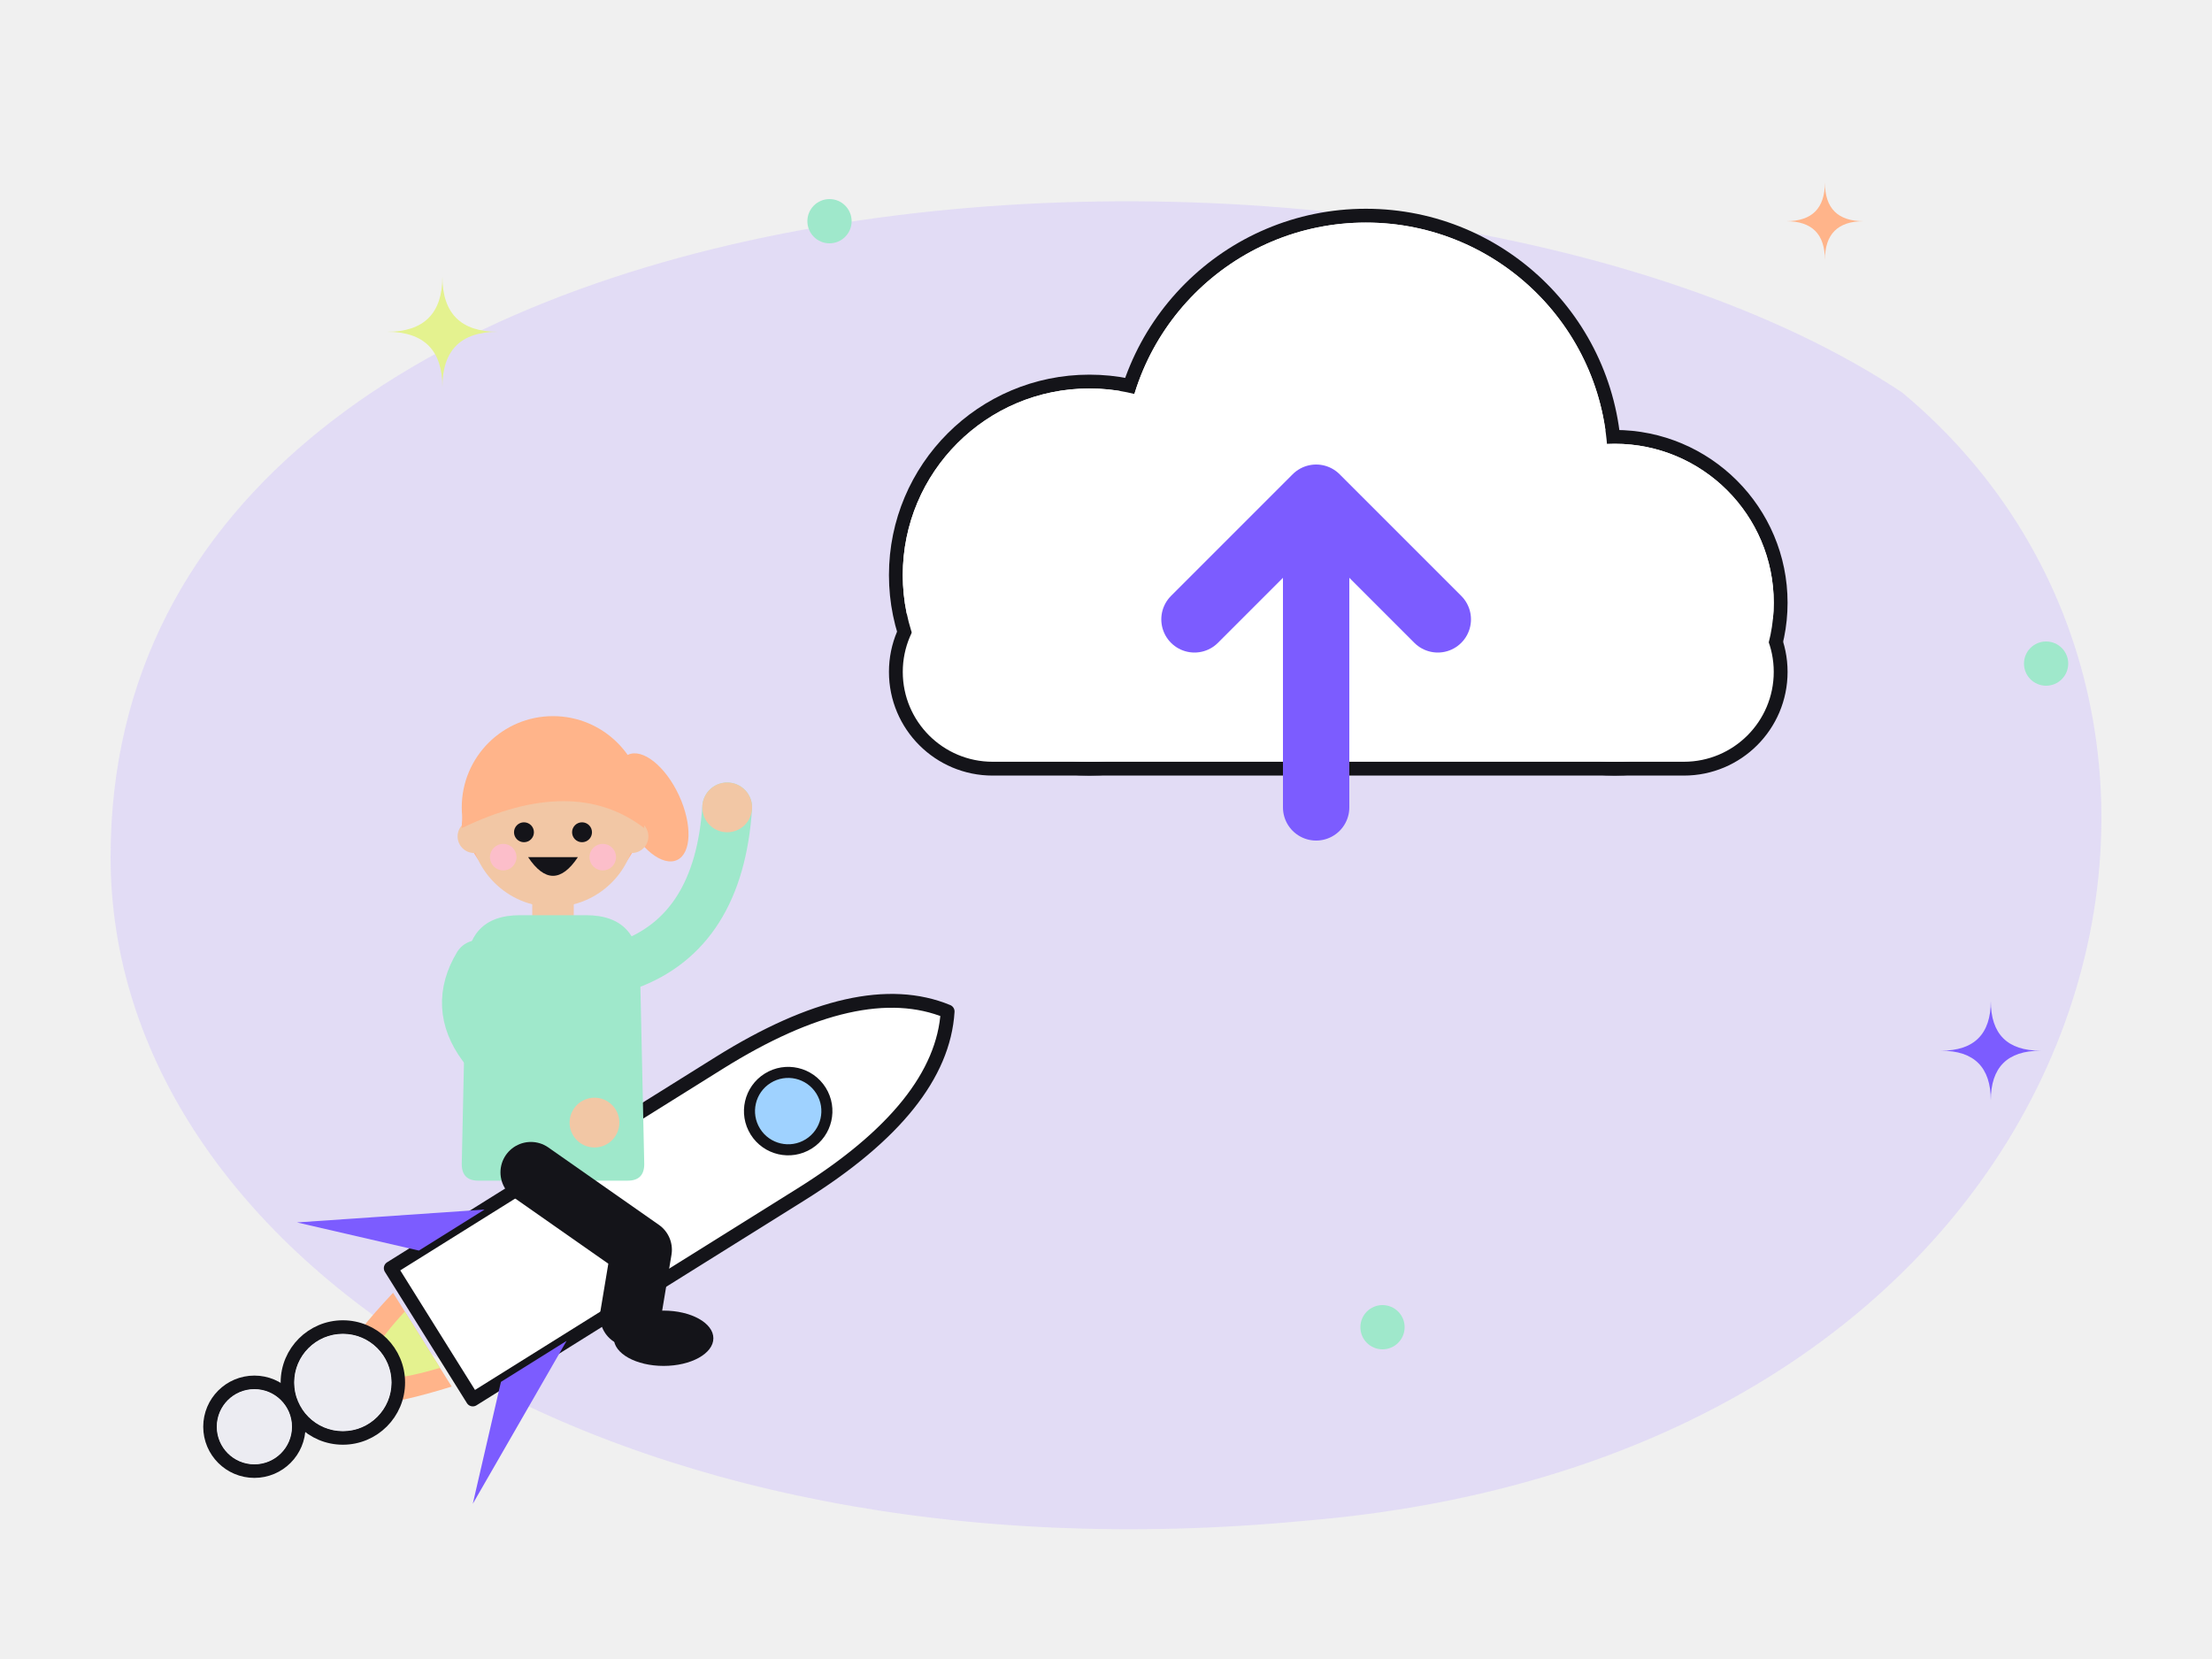
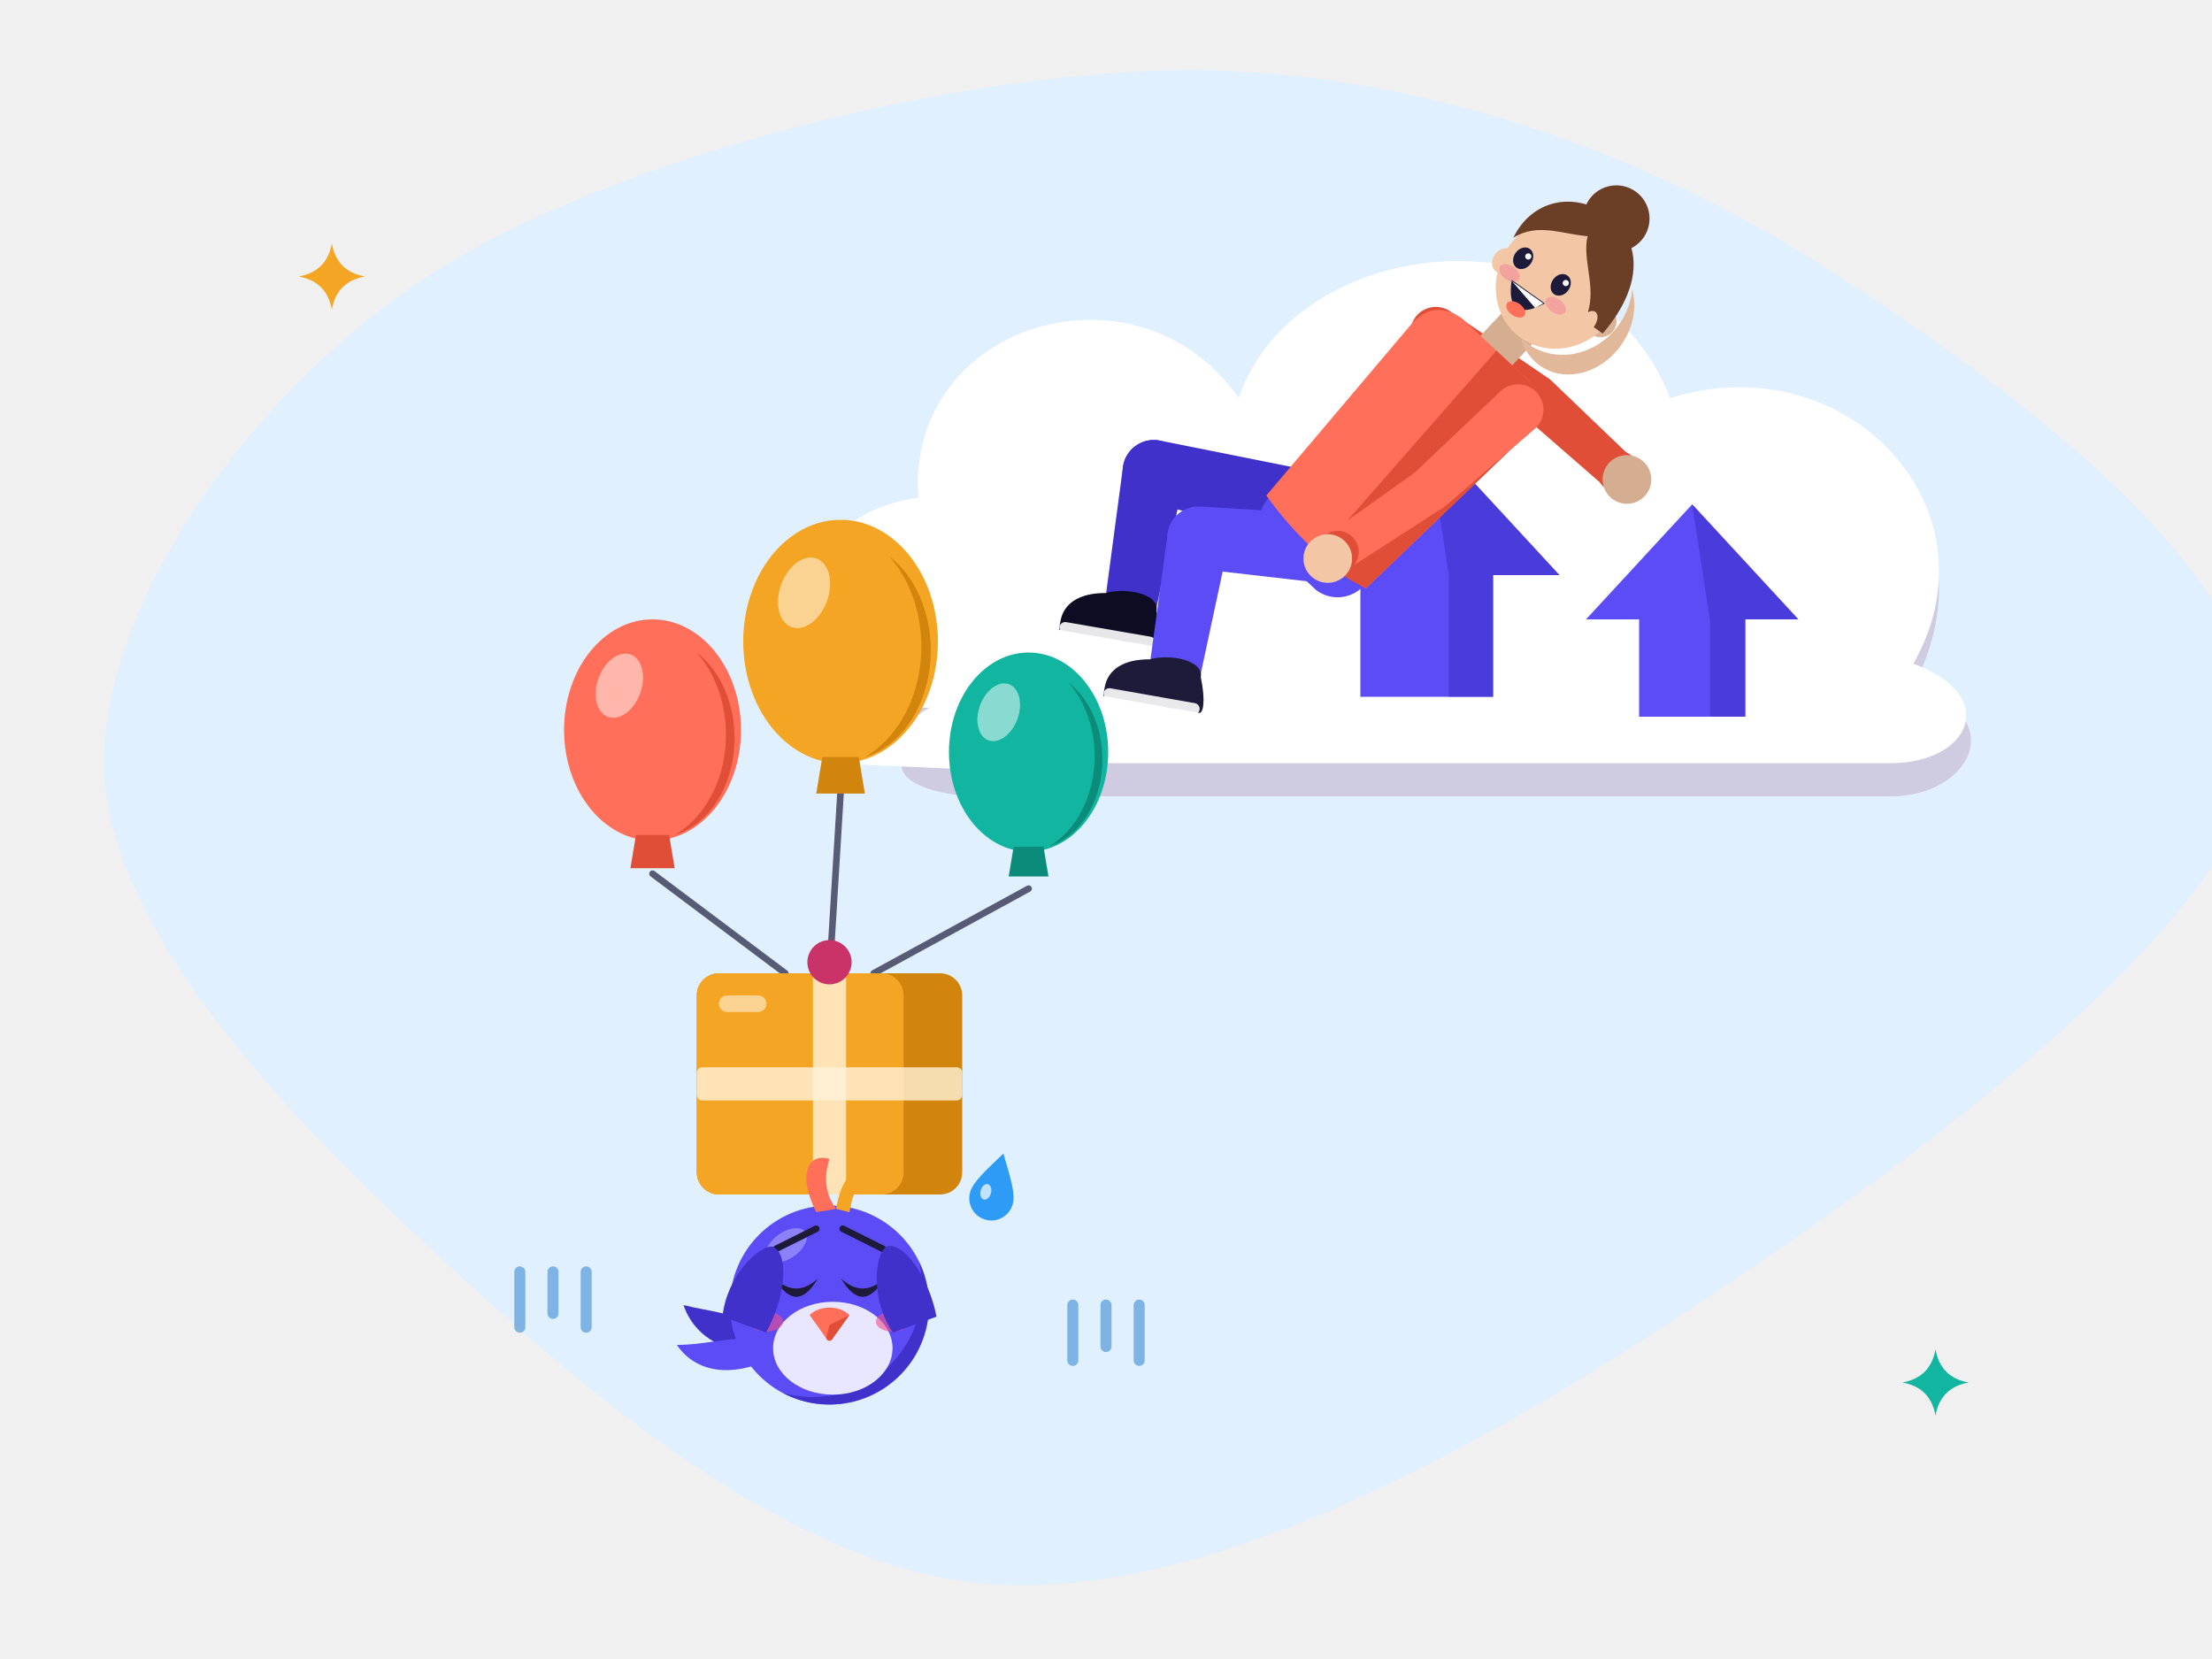
- <svg xmlns="http://www.w3.org/2000/svg" viewBox="0 0 400 300" fill="none">
-   <path d="M20,155 C20,23 254,11 344,71 C416,131 380,263 236,275 C110,287 20,227 20,155Z" fill="#c8b6ff" opacity="0.35" />
-   <g transform="translate(232 104) scale(2.5)">
-     <circle cx="-14" cy="0" r="14" fill="#ffffff" stroke="#141419" stroke-width="1" />
-     <circle cx="6" cy="-8" r="18" fill="#ffffff" stroke="#141419" stroke-width="1" />
-     <circle cx="24" cy="2" r="12" fill="#ffffff" stroke="#141419" stroke-width="1" />
-     <rect x="-28" y="0" width="64" height="14" rx="7" fill="#ffffff" stroke="#141419" stroke-width="1" />
-     <circle cx="-14" cy="0" r="13.5" fill="#ffffff" />
-     <circle cx="6" cy="-8" r="17.5" fill="#ffffff" />
-     <circle cx="24" cy="2" r="11.5" fill="#ffffff" />
-     <rect x="-27" y="0" width="62" height="13" rx="6" fill="#ffffff" />
+ <svg xmlns="http://www.w3.org/2000/svg" viewBox="0 0 400 300">
+   <path d="M408.4 138C403.1 169.9 338.1 215.8 299.9 240.5C261.7 265.3 216.4 289 179.4 286.5C142.4 284 104.6 250.6 77.9 225.8C51.1 201 18.7 167.1 18.8 137.6C19 108.2 45.9 69.9 78.7 49.1C111.5 28.3 173.4 12.6 215.6 12.7C257.8 12.8 299.8 28.6 331.9 49.5C364.1 70.4 413.8 106.2 408.4 138Z" fill="#E1F0FE" />
+   <path d="M60 44Q60.9 49.1 66 50Q60.9 50.9 60 56Q59.1 50.9 54 50Q59.1 49.1 60 44Z" fill="#F5A524" />
+   <path d="M350 244Q350.9 249.1 356 250Q350.9 250.9 350 256Q349.1 250.9 344 250Q349.1 249.1 350 244Z" fill="#12B5A0" />
+   <g transform="translate(258 104)">
+     <path d="M-90 30C-120 30-124-8-92-12C-94-44-52-56-34-30C-24-60 30-66 44-30C76-40 104-10 88 20C106 26 98 40 84 40L-80 40C-94 40-100 34-90 30Z" fill="#CFCBE0" />
+     <path d="M-90 24C-118 24-120-10-92-14C-94-46-52-58-34-32C-24-62 30-68 44-32C76-42 104-12 88 16C104 22 98 34 84 34L-80 34C-94 34-100 30-90 24Z" fill="#FFFFFF" />
+     <path d="M-12 22L-12 0-24 0 0-26 24 0 12 0 12 22Z" fill="#5B4CF5" />
+     <path d="M0-26L24 0 12 0 12 22 4 22 4 0Z" fill="#3F31C9" opacity="0.6" />
  </g>
-   <path d="M238,146 L238,90 M216,112 L238,90 L260,112" fill="none" stroke="#7c5cff" stroke-width="12" stroke-linecap="round" stroke-linejoin="round" />
-   <g transform="translate(112 220) rotate(-32)">
-     <path d="M-40,-14 L30,-14 Q60,-14 70,0 Q60,14 30,14 L-40,14Z" fill="#ffffff" stroke="#141419" stroke-width="2.5" stroke-linejoin="round" />
-     <circle cx="36" cy="0" r="7" fill="#9fd2ff" stroke="#141419" stroke-width="2" />
-     <path d="M-34,-14 L-50,-30 L-20,-14Z" fill="#7c5cff" />
-     <path d="M-34,14 L-50,30 L-20,14Z" fill="#7c5cff" />
-     <path d="M-42,-10 Q-80,0 -42,10Z" fill="#ffb48a" />
-     <path d="M-42,-6 Q-64,0 -42,6Z" fill="#e4f28f" />
+   <g transform="translate(282.2 51) rotate(35.3) scale(0.8)">
+     <circle cx="2" cy="-19" r="7.5" fill="#6B3E26" />
  </g>
-   <g transform="translate(100 212) scale(0.75)">
-     <rect x="-5" y="-70" width="10" height="12" rx="3" fill="#f2c7a5" />
-     <path d="M-22,-2 L-21,-48 Q-21,-62 -8,-62 L8,-62 Q21,-62 21,-48 L22,-2 Q22,2 18,2 L-18,2 Q-22,2 -22,-2Z" fill="#9fe8cb" />
-     <path d="M-18,-50 Q-30,-30 10,-12" fill="none" stroke="#9fe8cb" stroke-width="12" stroke-linecap="round" stroke-linejoin="round" />
-     <circle cx="10" cy="-12" r="6" fill="#f2c7a5" />
-     <path d="M18,-50 Q40,-58 42,-88" fill="none" stroke="#9fe8cb" stroke-width="12" stroke-linecap="round" stroke-linejoin="round" />
-     <circle cx="42" cy="-88" r="6" fill="#f2c7a5" />
-     <g transform="translate(0 -86)">
-       <ellipse cx="24" cy="-2" rx="7" ry="14" fill="#ffb48a" transform="rotate(-25 24 -2)" />
-       <circle cx="0" cy="-2" r="22" fill="#ffb48a" />
-       <circle cx="-19" cy="5" r="4" fill="#f2c7a5" />
-       <circle cx="19" cy="5" r="4" fill="#f2c7a5" />
-       <circle cx="0" cy="2" r="20" fill="#f2c7a5" />
-       <path d="M-22,3 A22,22 0 0 1 22,3 Q5,-10 -22,3Z" fill="#ffb48a" />
-       <circle cx="-7" cy="4" r="2.4" fill="#141419" />
-       <circle cx="7" cy="4" r="2.4" fill="#141419" />
-       <path d="M-6,10 Q0,19 6,10Z" fill="#141419" />
-       <circle cx="-12" cy="10" r="3.2" fill="#ffbcd3" opacity="0.8" />
-       <circle cx="12" cy="10" r="3.2" fill="#ffbcd3" opacity="0.8" />
+   <path d="M237.4 85.2L209.9 79.7A5.6 5.6 0 0 0 207.4 90.7L234.6 97.7A6.4 6.4 0 0 0 237.4 85.2Z" fill="#3F31C9" />
+   <path d="M203.1 84.2L199.5 111.2A4.6 4.6 0 0 0 208.5 112.8L214.2 86.2A5.6 5.6 0 0 0 203.1 84.2Z" fill="#3F31C9" />
+   <g transform="translate(204 112) rotate(9.8) scale(-0.8 0.8)">
+     <path d="M-6-3C-6-7 2-7 6-5C12-4 15-1 15 3L15 5-7 5C-8 5-8 2-6-3Z" fill="#0E0C22" />
+     <rect x="-7" y="3" width="22" height="2.6" rx="1.3" fill="#FFFFFF" opacity="0.9" />
+   </g>
+   <path d="M257.2 64L275.3 75A4.1 4.1 0 0 0 279.7 68.2L262.1 56.2A4.6 4.6 0 0 0 257.2 64Z" fill="#E14E38" />
+   <path d="M274.8 74.6L290.2 88A3.6 3.6 0 0 0 295 82.7L280.3 68.6A4.1 4.1 0 0 0 274.8 74.6Z" fill="#E14E38" />
+   <circle cx="292.6" cy="85.3" r="3.8" fill="#E14E38" />
+   <circle cx="294.2" cy="86.7" r="4.4" fill="#D5AE91" />
+   <path d="M245.2 93.3L217.2 91.6A5.6 5.6 0 0 0 216.2 102.8L244.1 106A6.4 6.4 0 0 0 245.2 93.3Z" fill="#5B4CF5" />
+   <path d="M211.2 96.2L207.5 123.2A4.6 4.6 0 0 0 216.5 124.8L222.2 98.2A5.6 5.6 0 0 0 211.2 96.2Z" fill="#5B4CF5" />
+   <g transform="translate(212 124) rotate(10) scale(-0.8 0.8)">
+     <path d="M-6-3C-6-7 2-7 6-5C12-4 15-1 15 3L15 5-7 5C-8 5-8 2-6-3Z" fill="#1E1B3A" />
+     <rect x="-7" y="3" width="22" height="2.6" rx="1.3" fill="#FFFFFF" opacity="0.9" />
+   </g>
+   <path d="M229.3 98.6L238 106.7A6.4 6.4 0 0 0 246.7 97.4L238 89.3A6.4 6.4 0 0 0 229.3 98.6Z" fill="#5B4CF5" />
+   <path d="M270.5 69.2L278.7 60.5A3.9 3.9 0 0 0 273 55.1L264.8 63.8A3.9 3.9 0 0 0 270.5 69.2Z" fill="#D5AE91" />
+   <path d="M229 89.6L255.4 58.4Q259.5 54.1 264.4 57.6L276.8 69.2Q280.5 73.9 276.4 78.2L247 106.4Q236.3 99.9 229 89.6Z" fill="#FF6F59" />
+   <path d="M239.2 99.2L270.6 63.4L276.8 69.2Q280.5 73.9 276.4 78.2L247 106.4Q238.7 102.2 239.2 99.2Z" fill="#E14E38" />
+   <g transform="translate(282.2 51) rotate(35.3) scale(0.8)">
+     <circle cx="12.5" cy="2" r="3.6" fill="#DAB294" />
+     <ellipse cx="0" cy="0" rx="14.2" ry="15.5" fill="#F3C6A5" />
+     <path d="M14.2 -8A14.2 15.5 0 0 1 0 15.5A12 14 0 0 0 14.2 -8Z" fill="#E1B899" />
+     <ellipse cx="-13.3" cy="3.5" rx="2.4" ry="3" fill="#F3C6A5" />
+     <ellipse cx="-10" cy="0.5" rx="2.1" ry="2.6" fill="#1E1B3A" />
+     <circle cx="-9.3" cy="-0.5" r="0.7" fill="#FFFFFF" />
+     <ellipse cx="0.4" cy="0.5" rx="2.1" ry="2.6" fill="#1E1B3A" />
+     <circle cx="1.1" cy="-0.5" r="0.7" fill="#FFFFFF" />
+     <path d="M-9.3 6Q-4.7 15 -0.1 6Z" fill="#1E1B3A" />
+     <path d="M-9 6.2L-0.4 6.2L-1.3 8.1Z" fill="#FFFFFF" />
+     <ellipse cx="-4.7" cy="10.9" rx="2.4" ry="1.5" fill="#FF6F59" />
+     <ellipse cx="-10.6" cy="5" rx="2.6" ry="1.6" fill="#F0508A" opacity="0.3" />
+     <ellipse cx="2.2" cy="5" rx="2.6" ry="1.6" fill="#F0508A" opacity="0.3" />
+     <g transform="scale(-1 1)">
+       <path d="M-14.5 4C-16-12-8-19 1-18.5C10-18 16-11 14.5-2C12-8 6-9 1-12C-1-7-7-4-9 2C-10 0-12 1-12 4Z" fill="#6B3E26" />
    </g>
  </g>
-   <path d="M96,212 L116,226 L114,238" fill="none" stroke="#141419" stroke-width="11" stroke-linecap="round" stroke-linejoin="round" />
-   <ellipse cx="120" cy="242" rx="9" ry="5" fill="#141419" />
-   <circle cx="62" cy="250" r="10" fill="#ececf2" stroke="#141419" stroke-width="2.5" />
-   <circle cx="46" cy="258" r="8" fill="#ececf2" stroke="#141419" stroke-width="2.5" />
-   <circle cx="62" cy="250" r="8.8" fill="#ececf2" />
-   <circle cx="46" cy="258" r="6.8" fill="#ececf2" />
-   <path d="M80,50 Q80,60 90,60 Q80,60 80,70 Q80,60 70,60 Q80,60 80,50Z" fill="#e4f28f" />
-   <path d="M360,181 Q360,190 369,190 Q360,190 360,199 Q360,190 351,190 Q360,190 360,181Z" fill="#7c5cff" />
-   <path d="M330,33 Q330,40 337,40 Q330,40 330,47 Q330,40 323,40 Q330,40 330,33Z" fill="#ffb48a" />
-   <circle cx="150" cy="40" r="4" fill="#9fe8cb" />
-   <circle cx="370" cy="120" r="4" fill="#9fe8cb" />
-   <circle cx="250" cy="240" r="4" fill="#9fe8cb" />
+   <path d="M271.4 70.7L256 85.3A4.1 4.1 0 0 0 261.5 91.4L277.6 77.5A4.6 4.6 0 0 0 271.4 70.7Z" fill="#FF6F59" />
+   <path d="M256.5 85L239.9 96.8A3.6 3.6 0 0 0 243.9 102.8L261.1 91.7A4.1 4.1 0 0 0 256.5 85Z" fill="#FF6F59" />
+   <circle cx="241.9" cy="99.8" r="3.8" fill="#E14E38" />
+   <circle cx="240.1" cy="101" r="4.4" fill="#F3C6A5" />
+   <g transform="translate(306 112) scale(0.8)">
+     <path d="M-12 22L-12 0-24 0 0-26 24 0 12 0 12 22Z" fill="#5B4CF5" />
+     <path d="M0-26L24 0 12 0 12 22 4 22 4 0Z" fill="#3F31C9" opacity="0.6" />
+   </g>
+   <path d="M150 138C150 132 160 130 168 134C178 130 196 132 194 140Z" fill="#FFFFFF" />
+   <path d="M118 158 L142 176" fill="none" stroke="#1E1B3A" stroke-width="1.2" stroke-linecap="round" stroke-linejoin="round" opacity="0.7" />
+   <g transform="translate(118 132)">
+     <ellipse cx="0" cy="0" rx="16" ry="20" fill="#FF6F59" />
+     <path d="M8-14A16 20 0 0 1 4 19A14 18 0 0 0 8-14Z" fill="#E14E38" />
+     <ellipse cx="-6" cy="-8" rx="4" ry="6" fill="#FFFFFF" opacity="0.5" transform="rotate(20 -6 -8)" />
+     <path d="M-3 19L3 19 4 25-4 25Z" fill="#E14E38" />
+   </g>
+   <path d="M152 143.3 L150 176" fill="none" stroke="#1E1B3A" stroke-width="1.2" stroke-linecap="round" stroke-linejoin="round" opacity="0.7" />
+   <g transform="translate(152 116) scale(1.1)">
+     <ellipse cx="0" cy="0" rx="16" ry="20" fill="#F5A524" />
+     <path d="M8-14A16 20 0 0 1 4 19A14 18 0 0 0 8-14Z" fill="#D1850C" />
+     <ellipse cx="-6" cy="-8" rx="4" ry="6" fill="#FFFFFF" opacity="0.5" transform="rotate(20 -6 -8)" />
+     <path d="M-3 19L3 19 4 25-4 25Z" fill="#D1850C" />
+   </g>
+   <path d="M186 160.7 L158 176" fill="none" stroke="#1E1B3A" stroke-width="1.2" stroke-linecap="round" stroke-linejoin="round" opacity="0.7" />
+   <g transform="translate(186 136) scale(0.9)">
+     <ellipse cx="0" cy="0" rx="16" ry="20" fill="#12B5A0" />
+     <path d="M8-14A16 20 0 0 1 4 19A14 18 0 0 0 8-14Z" fill="#0B8C7B" />
+     <ellipse cx="-6" cy="-8" rx="4" ry="6" fill="#FFFFFF" opacity="0.5" transform="rotate(20 -6 -8)" />
+     <path d="M-3 19L3 19 4 25-4 25Z" fill="#0B8C7B" />
+   </g>
+   <rect x="126" y="176" width="48" height="40" rx="4" fill="#D1850C" />
+   <rect x="126" y="176" width="37.4" height="40" rx="4" fill="#F5A524" />
+   <rect x="130" y="180" width="8.6" height="3" rx="1.5" fill="#FFFFFF" opacity="0.5" />
+   <rect x="147" y="176" width="6" height="40" rx="1" fill="#FFF2D9" opacity="0.8" />
+   <rect x="126" y="193" width="48" height="6" rx="1" fill="#FFF2D9" opacity="0.8" />
+   <circle cx="150" cy="174" r="4" fill="#C93368" />
+   <g transform="translate(150 236) scale(0.6)">
+     <path d="M-22 14C-36 14-42 6-44 0C-36 2-30 2-24 6Z" fill="#3F31C9" />
+     <path d="M-22 18C-34 22-42 18-46 12C-38 12-32 10-24 10Z" fill="#5B4CF5" />
+     <circle cx="0" cy="0" r="30" fill="#5B4CF5" />
+     <path d="M27 -13A30 30 0 0 1-14 26.5A33 33 0 0 0 27-13Z" fill="#3F31C9" />
+     <ellipse cx="1" cy="13" rx="18" ry="14" fill="#E9E6FF" />
+     <ellipse cx="-13" cy="-18" rx="7" ry="4" fill="#FFFFFF" opacity="0.3" transform="rotate(-35 -13 -18)" />
+     <path d="M-4-28C-10-40-6-46 0-44C-2-38-1-33 2-29Z" fill="#FF6F59" />
+     <path d="M2-29C4-42 12-44 14-40C9-38 7-34 6-28Z" fill="#F5A524" />
+     <path d="M-16.5 -8Q-10 3 -3.5 -8Q-10 -2 -16.5 -8Z" fill="#1E1B3A" />
+     <path d="M3.5 -8Q10 3 16.5 -8Q10 -2 3.5 -8Z" fill="#1E1B3A" />
+     <path d="M-16 -17L-4 -23" fill="none" stroke="#1E1B3A" stroke-width="2" stroke-linecap="round" stroke-linejoin="round" />
+     <path d="M4 -23L16 -17" fill="none" stroke="#1E1B3A" stroke-width="2" stroke-linecap="round" stroke-linejoin="round" />
+     <ellipse cx="-19" cy="5" rx="5" ry="3" fill="#F0508A" opacity="0.6" />
+     <ellipse cx="19" cy="5" rx="5" ry="3" fill="#F0508A" opacity="0.6" />
+     <path d="M-6 3C-3 0 3 0 6 3L1 10C0.5 11-0.5 11-1 10Z" fill="#FF6F59" />
+     <path d="M0 6L6 3L1 10C0.5 11-0.5 11-1 10Z" fill="#E14E38" />
+     <g transform="translate(-25 4) rotate(290)">
+       <path d="M-2-7C10-10 22-4 23 0C23 5 11 9-2 7Z" fill="#3F31C9" />
+     </g>
+     <g transform="translate(25 4) rotate(-110)">
+       <path d="M-2-7C10-10 22-4 23 0C23 5 11 9-2 7Z" fill="#3F31C9" />
+     </g>
+   </g>
+   <g transform="translate(180 214) rotate(15) scale(0.8)">
+     <path d="M0-7C3-2 5 1 5 3.5A5 5 0 0 1-5 3.5C-5 1-3-2 0-7Z" fill="#2E9BF6" />
+     <ellipse cx="-1.6" cy="2.4" rx="1.2" ry="1.8" fill="#FFFFFF" opacity="0.7" />
+   </g>
+   <g opacity="0.5">
+     <path d="M105 230L105 240A1 1 0 0 0 107 240L107 230A1 1 0 0 0 105 230Z" fill="#1A78C9" />
+   </g>
+   <g opacity="0.5">
+     <path d="M99 230L99 237.5A1 1 0 0 0 101 237.5L101 230A1 1 0 0 0 99 230Z" fill="#1A78C9" />
+   </g>
+   <g opacity="0.5">
+     <path d="M93 230L93 240A1 1 0 0 0 95 240L95 230A1 1 0 0 0 93 230Z" fill="#1A78C9" />
+   </g>
+   <g opacity="0.5">
+     <path d="M205 236L205 246A1 1 0 0 0 207 246L207 236A1 1 0 0 0 205 236Z" fill="#1A78C9" />
+   </g>
+   <g opacity="0.5">
+     <path d="M199 236L199 243.5A1 1 0 0 0 201 243.5L201 236A1 1 0 0 0 199 236Z" fill="#1A78C9" />
+   </g>
+   <g opacity="0.5">
+     <path d="M193 236L193 246A1 1 0 0 0 195 246L195 236A1 1 0 0 0 193 236Z" fill="#1A78C9" />
+   </g>
</svg>
